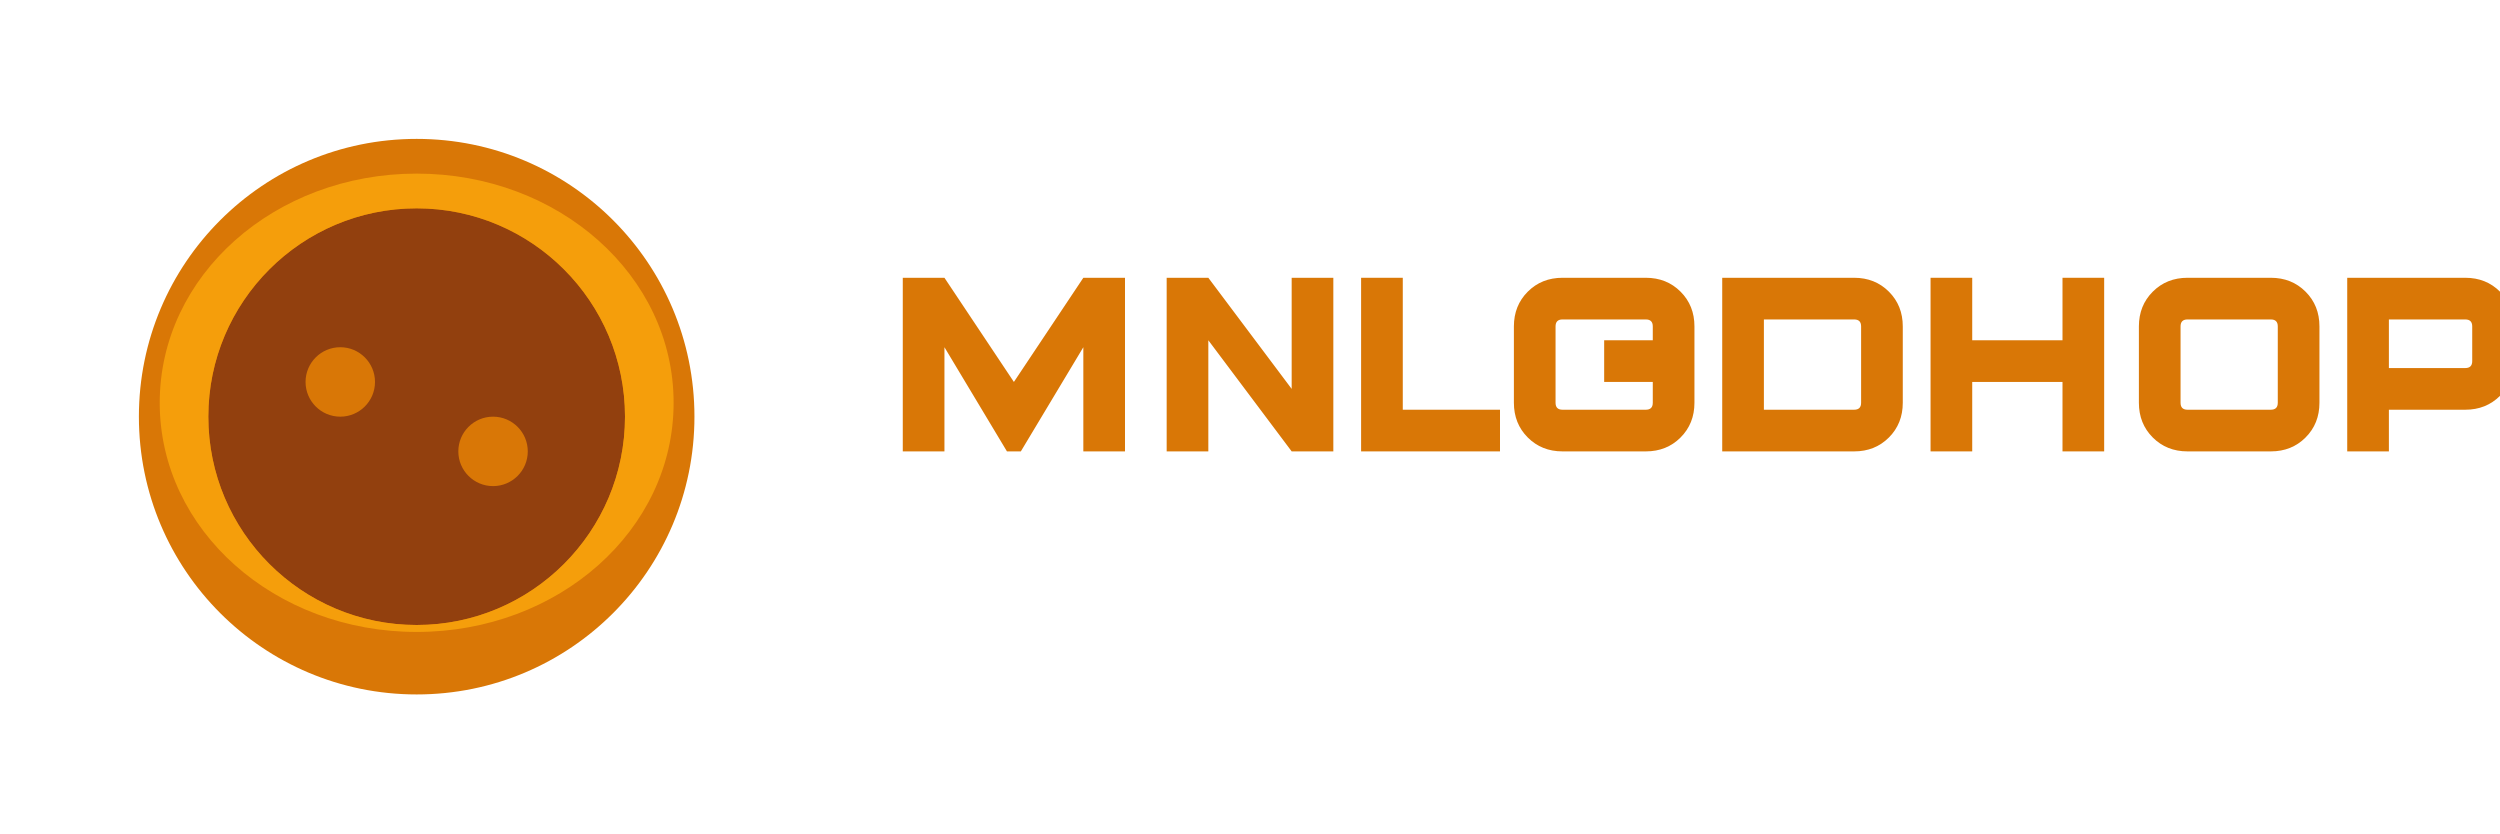
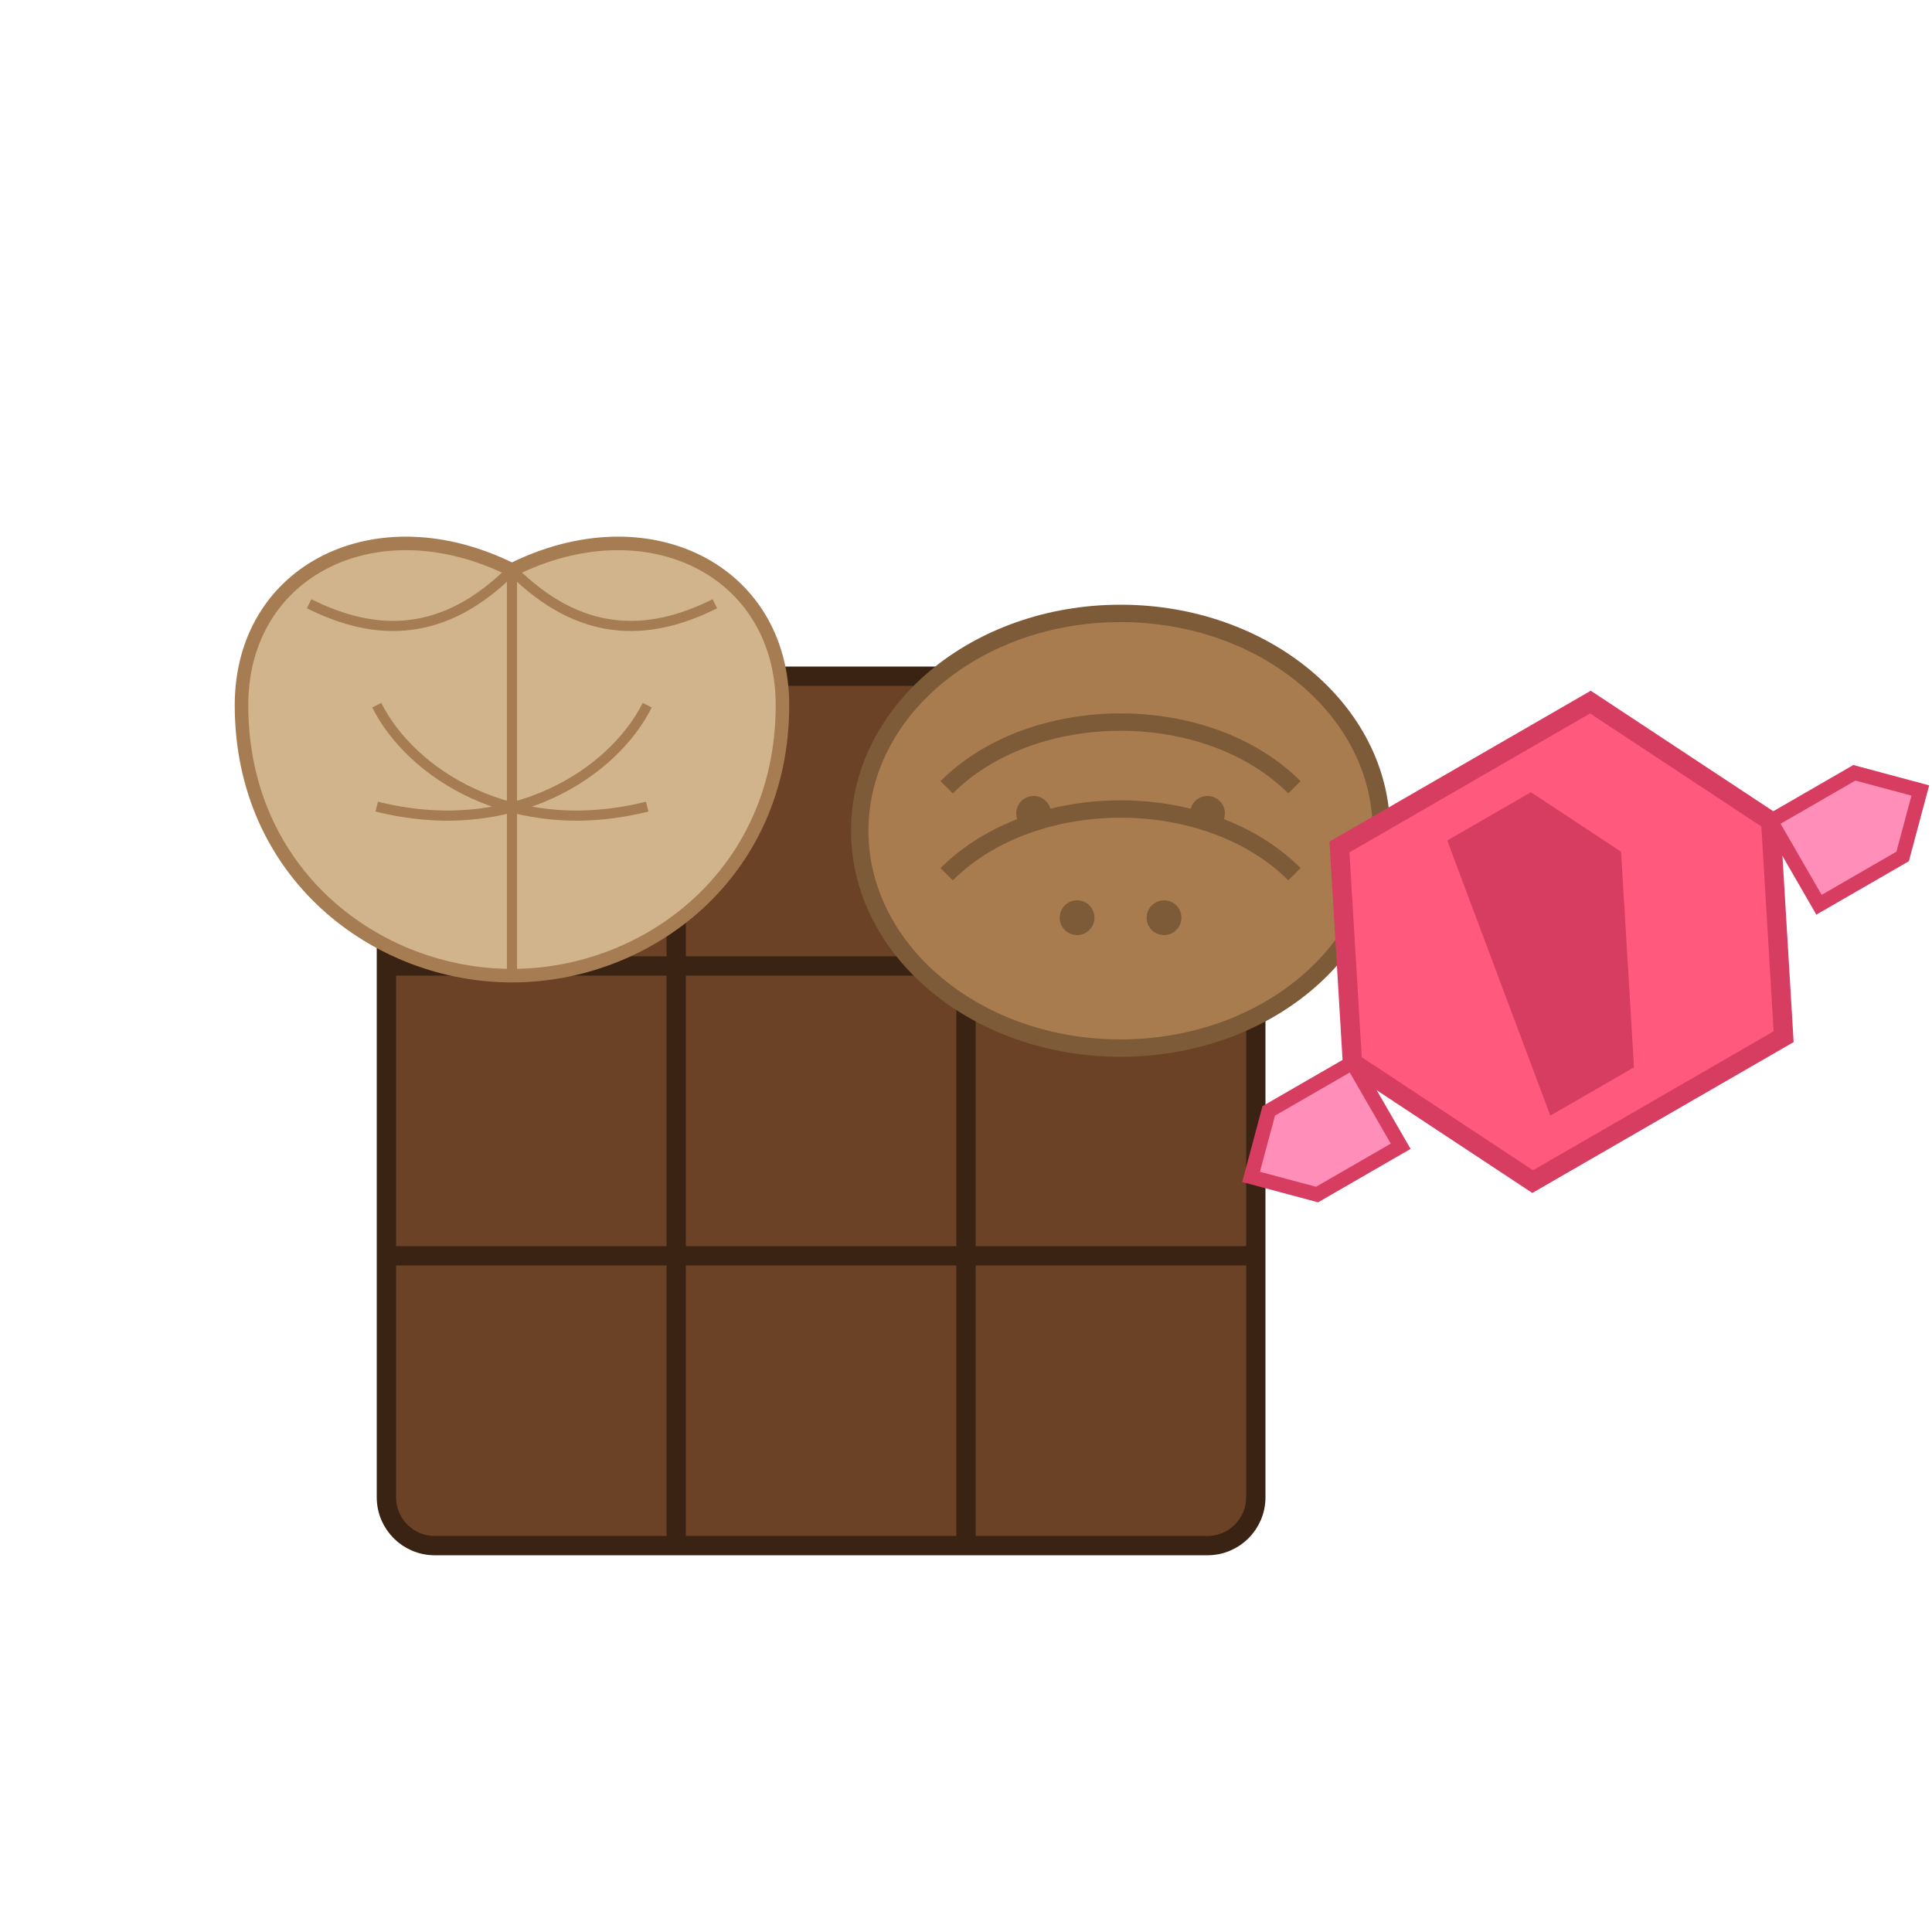
- <svg xmlns="http://www.w3.org/2000/svg" width="180" height="60" viewBox="0 0 180 60" fill="none">
-   <g>
-     <path d="M30 10C18.95 10 10 18.95 10 30C10 41.05 18.95 50 30 50C41.05 50 50 41.05 50 30C50 18.95 41.05 10 30 10Z" fill="#D97706" />
-     <path d="M30 15C21.72 15 15 21.72 15 30C15 38.28 21.72 45 30 45C38.28 45 45 38.28 45 30C45 21.72 38.28 15 30 15ZM24.5 25C25.88 25 27 26.12 27 27.5C27 28.88 25.88 30 24.5 30C23.12 30 22 28.88 22 27.5C22 26.12 23.12 25 24.5 25ZM35.5 35C34.12 35 33 33.88 33 32.5C33 31.12 34.12 30 35.5 30C36.88 30 38 31.12 38 32.5C38 33.88 36.88 35 35.5 35Z" fill="#92400E" />
-     <path d="M30 12.5C19.78 12.5 11.5 19.83 11.5 29C11.5 38.17 19.78 45.5 30 45.5C40.22 45.5 48.5 38.17 48.5 29C48.5 19.83 40.22 12.5 30 12.5ZM30 15C38.28 15 45 21.72 45 30C45 38.28 38.28 45 30 45C21.72 45 15 38.28 15 30C15 21.72 21.72 15 30 15Z" fill="#F59E0B" />
+ <svg xmlns="http://www.w3.org/2000/svg" width="400" height="400" viewBox="0 0 400 400" version="1.1" id="nutshop-logo">
+   <rect x="80" y="140" width="180" height="180" rx="10" ry="10" fill="#6B4226" stroke="#3A2313" stroke-width="4" />
+   <line x1="140" y1="140" x2="140" y2="320" stroke="#3A2313" stroke-width="4" />
+   <line x1="200" y1="140" x2="200" y2="320" stroke="#3A2313" stroke-width="4" />
+   <line x1="80" y1="200" x2="260" y2="200" stroke="#3A2313" stroke-width="4" />
+   <line x1="80" y1="260" x2="260" y2="260" stroke="#3A2313" stroke-width="4" />
+   <g id="nut" transform="translate(160, 100) scale(1.8)">
+     <ellipse cx="40" cy="40" rx="30" ry="25" fill="#A97C50" stroke="#7D5A38" stroke-width="2" />
+     <path d="M 20,35 C 30,25 50,25 60,35" stroke="#7D5A38" stroke-width="2" fill="none" />
+     <path d="M 20,45 C 30,35 50,35 60,45" stroke="#7D5A38" stroke-width="2" fill="none" />
+     <circle cx="30" cy="38" r="2" fill="#7D5A38" />
+     <circle cx="50" cy="38" r="2" fill="#7D5A38" />
+     <circle cx="35" cy="50" r="2" fill="#7D5A38" />
+     <circle cx="45" cy="50" r="2" fill="#7D5A38" />
  </g>
-   <path d="M65 32.5L65 20H68L73 27.5L78 20H81V32.5H78V25L73.5 32.5H72.5L68 25V32.5H65Z" fill="#D97706" />
-   <path d="M84 32.5V20H87L93 28V20H96V32.5H93L87 24.5V32.5H84Z" fill="#D97706" />
-   <path d="M98 32.5V20H101V29.5H108V32.5H98Z" fill="#D97706" />
-   <path d="M109 29V23.5C109 22.5 109.333 21.667 110 21C110.667 20.333 111.5 20 112.5 20H118.5C119.5 20 120.333 20.333 121 21C121.667 21.667 122 22.5 122 23.5V26H119V23.5C119 23.167 118.833 23 118.5 23H112.5C112.167 23 112 23.167 112 23.5V29C112 29.333 112.167 29.5 112.5 29.5H118.5C118.833 29.5 119 29.333 119 29V27.5H115.5V24.5H122V29C122 30 121.667 30.833 121 31.5C120.333 32.167 119.5 32.5 118.5 32.5H112.5C111.5 32.5 110.667 32.167 110 31.5C109.333 30.833 109 30 109 29Z" fill="#D97706" />
-   <path d="M124 32.5V20H133.5C134.5 20 135.333 20.333 136 21C136.667 21.667 137 22.5 137 23.5V29C137 30 136.667 30.833 136 31.5C135.333 32.167 134.5 32.5 133.5 32.5H124ZM127 29.5H133.5C133.833 29.5 134 29.333 134 29V23.5C134 23.167 133.833 23 133.5 23H127V29.5Z" fill="#D97706" />
-   <path d="M139 32.5V20H142V24.5H148.5V20H151.5V32.5H148.5V27.5H142V32.5H139Z" fill="#D97706" />
-   <path d="M154 29V23.5C154 22.5 154.333 21.667 155 21C155.667 20.333 156.5 20 157.5 20H163.5C164.5 20 165.333 20.333 166 21C166.667 21.667 167 22.5 167 23.5V29C167 30 166.667 30.833 166 31.5C165.333 32.167 164.5 32.5 163.5 32.5H157.5C156.5 32.5 155.667 32.167 155 31.5C154.333 30.833 154 30 154 29ZM157 29C157 29.333 157.167 29.5 157.5 29.5H163.5C163.833 29.5 164 29.333 164 29V23.5C164 23.167 163.833 23 163.5 23H157.5C157.167 23 157 23.167 157 23.5V29Z" fill="#D97706" />
-   <path d="M169 20H177.5C178.5 20 179.333 20.333 180 21C180.667 21.667 181 22.5 181 23.5V26C181 27 180.667 27.833 180 28.5C179.333 29.167 178.5 29.5 177.5 29.5H172V32.5H169V20ZM172 26.5H177.5C177.833 26.5 178 26.333 178 26V23.5C178 23.167 177.833 23 177.5 23H172V26.5Z" fill="#D97706" />
+   <g id="candy" transform="translate(280, 220) rotate(-30) scale(2)">
+     <path d="M 0,0 L 10,-20 L 40,-20 L 50,0 L 40,20 L 10,20 Z" fill="#FF5A7E" stroke="#D63D61" stroke-width="2" />
+     <path d="M 0,0 L -10,0 L -15,5 L -10,10 L 0,10 Z" fill="#FF8FB8" stroke="#D63D61" stroke-width="1.5" />
+     <path d="M 50,0 L 60,0 L 65,5 L 60,10 L 50,10 Z" fill="#FF8FB8" stroke="#D63D61" stroke-width="1.5" />
+     <path d="M 20,-15 L 30,-15 L 35,-5 L 25,15 L 15,15 Z" fill="#D63D61" stroke="none" />
+   </g>
+   <g id="walnut" transform="translate(50, 90) scale(1.4)">
+     <path d="M 40,20 C 60,10 80,20 80,40 C 80,65 60,80 40,80 C 20,80 0,65 0,40 C 0,20 20,10 40,20 Z" fill="#D2B48C" stroke="#A67C52" stroke-width="2" />
+     <path d="M 40,20 C 50,30 60,30 70,25 M 40,20 C 30,30 20,30 10,25" stroke="#A67C52" stroke-width="1.5" fill="none" />
+     <path d="M 40,20 L 40,80 M 20,40 C 25,50 40,60 60,55 M 60,40 C 55,50 40,60 20,55" stroke="#A67C52" stroke-width="1.5" fill="none" />
+   </g>
</svg>
